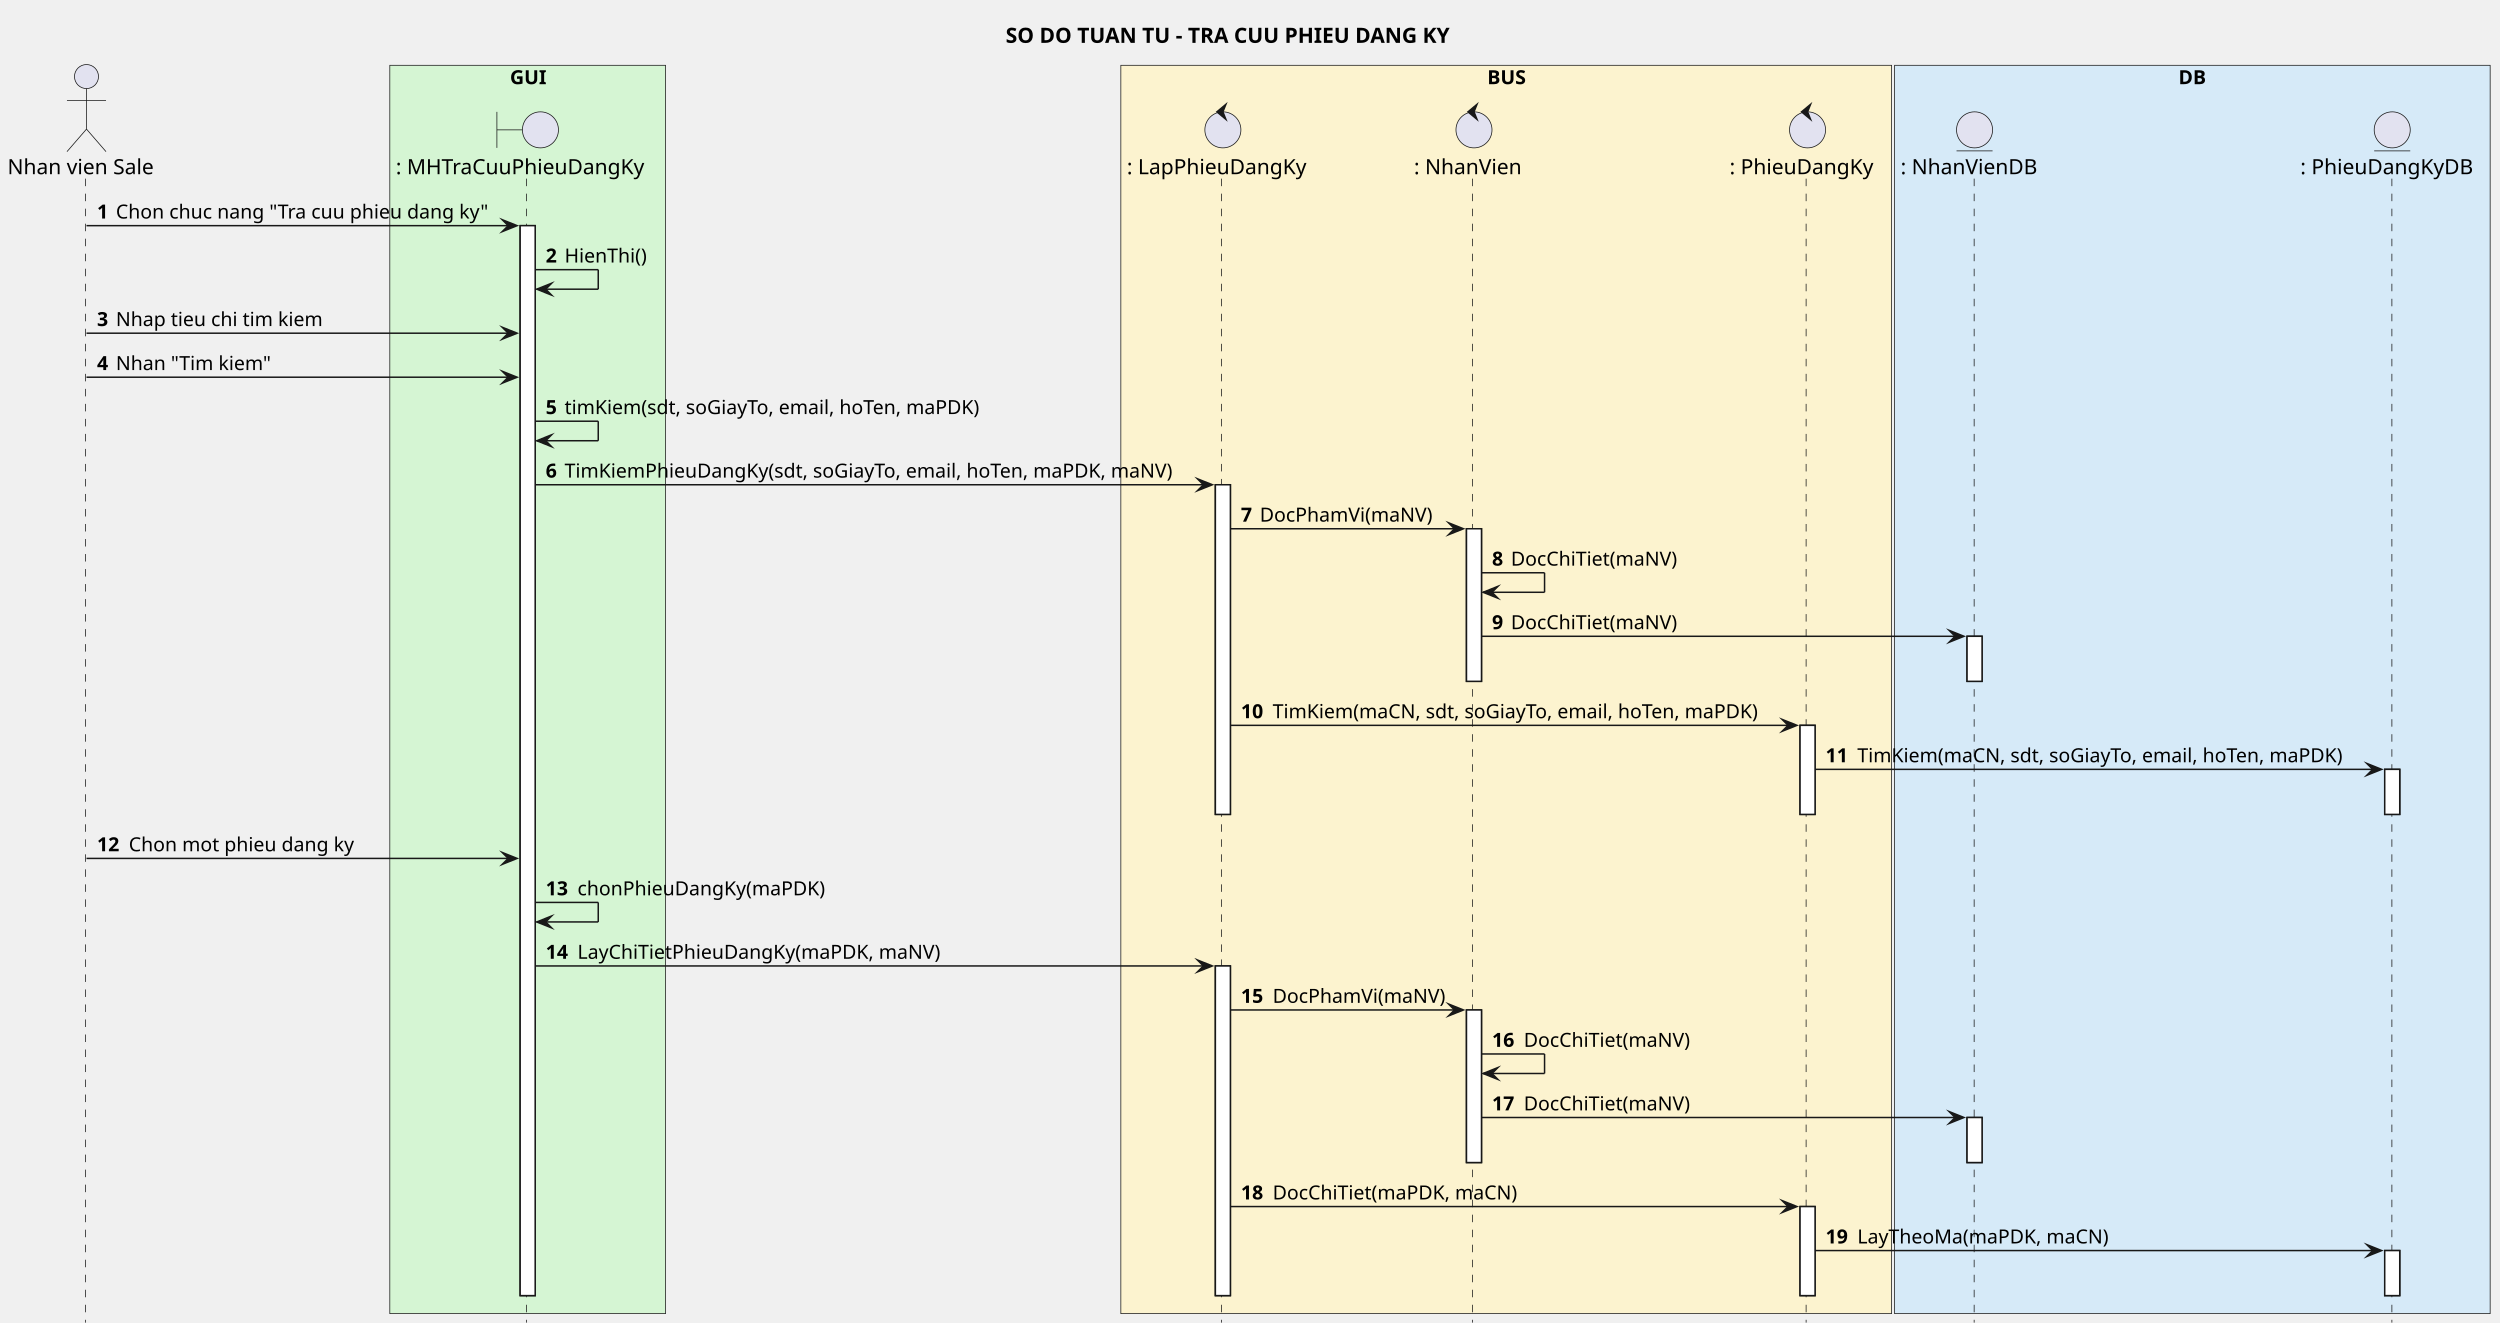
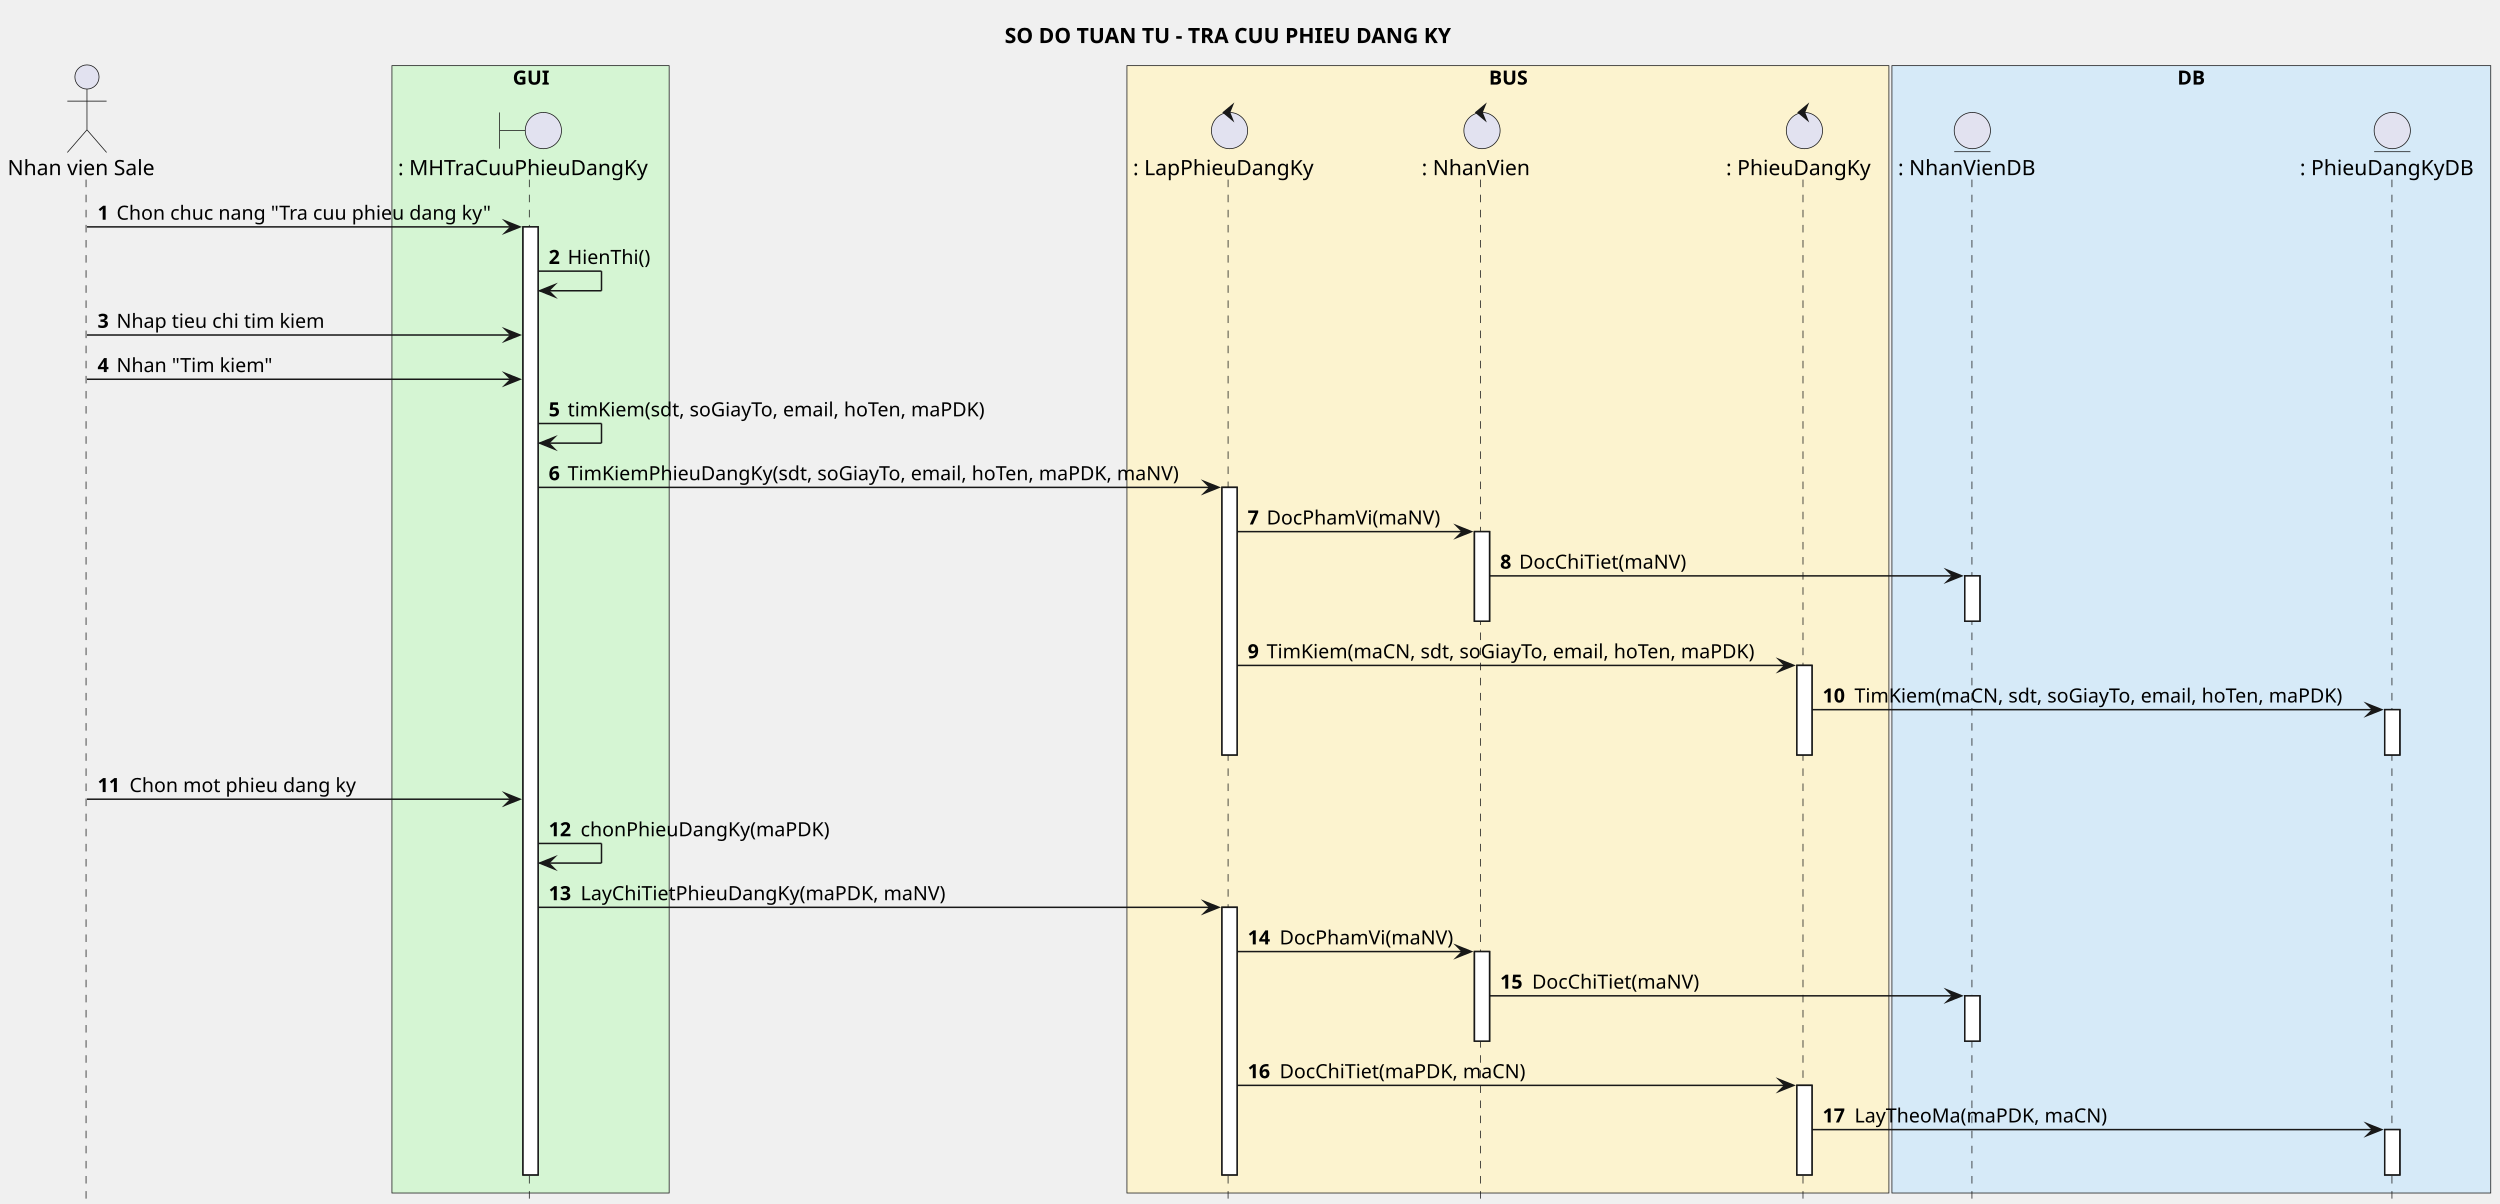
- <svg xmlns="http://www.w3.org/2000/svg" contentStyleType="text/css" data-diagram-type="SEQUENCE" height="881px" preserveAspectRatio="none" style="width:1665px;height:881px;background:#FFFFFF;" version="1.1" viewBox="0 0 1665 881" width="1665px" zoomAndPan="magnify">
+ <svg xmlns="http://www.w3.org/2000/svg" contentStyleType="text/css" data-diagram-type="SEQUENCE" height="797px" preserveAspectRatio="none" style="width:1656px;height:797px;background:#FFFFFF;" version="1.1" viewBox="0 0 1656 797" width="1656px" zoomAndPan="magnify">
  <defs />
  <g>
    <g class="title" data-source-line="1">
-       <text fill="#000000" font-family="sans-serif" font-size="14" font-weight="700" lengthAdjust="spacing" textLength="318.869" x="669.788" y="28.535">SO DO TUAN TU - TRA CUU PHIEU DANG KY</text>
-     </g>
-     <rect fill="#D5F5D3" height="831.389" style="stroke:#181818;stroke-width:0.5;" width="183.634" x="259.615" y="43.488" />
+       <text fill="#000000" font-family="sans-serif" font-size="14" font-weight="700" lengthAdjust="spacing" textLength="318.869" x="665.5" y="28.535">SO DO TUAN TU - TRA CUU PHIEU DANG KY</text>
+     </g>
+     <rect fill="#D5F5D3" height="746.768" style="stroke:#181818;stroke-width:0.5;" width="183.634" x="259.615" y="43.488" />
    <text fill="#000000" font-family="sans-serif" font-size="13" font-weight="700" lengthAdjust="spacing" textLength="23.575" x="339.644" y="56.057">GUI</text>
-     <rect fill="#FCF3CF" height="831.389" style="stroke:#181818;stroke-width:0.5;" width="513.304" x="746.482" y="43.488" />
-     <text fill="#000000" font-family="sans-serif" font-size="13" font-weight="700" lengthAdjust="spacing" textLength="25.188" x="990.54" y="56.057">BUS</text>
-     <rect fill="#D6EAF8" height="831.389" style="stroke:#181818;stroke-width:0.5;" width="396.659" x="1261.786" y="43.488" />
-     <text fill="#000000" font-family="sans-serif" font-size="13" font-weight="700" lengthAdjust="spacing" textLength="18.497" x="1450.867" y="56.057">DB</text>
-     <g>
-       <rect fill="#FFFFFF" height="712.59" style="stroke:#181818;stroke-width:1;" width="10" x="346.432" y="150.287" />
-     </g>
-     <g>
-       <rect fill="#FFFFFF" height="219.553" style="stroke:#181818;stroke-width:1;" width="10" x="809.441" y="322.84" />
-     </g>
-     <g>
-       <rect fill="#FFFFFF" height="219.553" style="stroke:#181818;stroke-width:1;" width="10" x="809.441" y="643.324" />
-     </g>
-     <g>
-       <rect fill="#FFFFFF" height="101.621" style="stroke:#181818;stroke-width:1;" width="10" x="976.675" y="352.15" />
-     </g>
-     <g>
-       <rect fill="#FFFFFF" height="101.621" style="stroke:#181818;stroke-width:1;" width="10" x="976.675" y="672.635" />
-     </g>
-     <g>
-       <rect fill="#FFFFFF" height="59.31" style="stroke:#181818;stroke-width:1;" width="10" x="1198.831" y="483.082" />
-     </g>
-     <g>
-       <rect fill="#FFFFFF" height="59.31" style="stroke:#181818;stroke-width:1;" width="10" x="1198.831" y="803.566" />
-     </g>
-     <g>
-       <rect fill="#FFFFFF" height="30" style="stroke:#181818;stroke-width:1;" width="10" x="1310.055" y="423.772" />
-     </g>
-     <g>
-       <rect fill="#FFFFFF" height="30" style="stroke:#181818;stroke-width:1;" width="10" x="1310.055" y="744.256" />
-     </g>
-     <g>
-       <rect fill="#FFFFFF" height="30" style="stroke:#181818;stroke-width:1;" width="10" x="1588.22" y="512.393" />
-     </g>
-     <g>
-       <rect fill="#FFFFFF" height="30" style="stroke:#181818;stroke-width:1;" width="10" x="1588.22" y="832.877" />
+     <rect fill="#FCF3CF" height="746.768" style="stroke:#181818;stroke-width:0.5;" width="504.728" x="746.482" y="43.488" />
+     <text fill="#000000" font-family="sans-serif" font-size="13" font-weight="700" lengthAdjust="spacing" textLength="25.188" x="986.252" y="56.057">BUS</text>
+     <rect fill="#D6EAF8" height="746.768" style="stroke:#181818;stroke-width:0.5;" width="396.659" x="1253.21" y="43.488" />
+     <text fill="#000000" font-family="sans-serif" font-size="13" font-weight="700" lengthAdjust="spacing" textLength="18.497" x="1442.291" y="56.057">DB</text>
+     <g>
+       <rect fill="#FFFFFF" height="627.969" style="stroke:#181818;stroke-width:1;" width="10" x="346.432" y="150.287" />
+     </g>
+     <g>
+       <rect fill="#FFFFFF" height="177.242" style="stroke:#181818;stroke-width:1;" width="10" x="809.441" y="322.84" />
+     </g>
+     <g>
+       <rect fill="#FFFFFF" height="177.242" style="stroke:#181818;stroke-width:1;" width="10" x="809.441" y="601.014" />
+     </g>
+     <g>
+       <rect fill="#FFFFFF" height="59.31" style="stroke:#181818;stroke-width:1;" width="10" x="976.675" y="352.15" />
+     </g>
+     <g>
+       <rect fill="#FFFFFF" height="59.31" style="stroke:#181818;stroke-width:1;" width="10" x="976.675" y="630.324" />
+     </g>
+     <g>
+       <rect fill="#FFFFFF" height="59.31" style="stroke:#181818;stroke-width:1;" width="10" x="1190.255" y="440.772" />
+     </g>
+     <g>
+       <rect fill="#FFFFFF" height="59.31" style="stroke:#181818;stroke-width:1;" width="10" x="1190.255" y="718.945" />
+     </g>
+     <g>
+       <rect fill="#FFFFFF" height="30" style="stroke:#181818;stroke-width:1;" width="10" x="1301.479" y="381.461" />
+     </g>
+     <g>
+       <rect fill="#FFFFFF" height="30" style="stroke:#181818;stroke-width:1;" width="10" x="1301.479" y="659.635" />
+     </g>
+     <g>
+       <rect fill="#FFFFFF" height="30" style="stroke:#181818;stroke-width:1;" width="10" x="1579.644" y="470.082" />
+     </g>
+     <g>
+       <rect fill="#FFFFFF" height="30" style="stroke:#181818;stroke-width:1;" width="10" x="1579.644" y="748.256" />
    </g>
    <g class="participant-lifeline" data-entity-uid="part1" data-qualified-name="Sale" data-source-line="7" id="part1-lifeline">
      <g>
-         <rect fill="#000000" fill-opacity="0" height="761.9" width="8" x="53.605" y="118.977" />
-         <line style="stroke:#181818;stroke-width:0.5;stroke-dasharray:5,5;" x1="57" x2="57" y1="118.977" y2="880.877" />
+         <rect fill="#000000" fill-opacity="0" height="677.279" width="8" x="53.605" y="118.977" />
+         <line style="stroke:#181818;stroke-width:0.5;stroke-dasharray:5,5;" x1="57" x2="57" y1="118.977" y2="796.256" />
      </g>
    </g>
    <g class="participant-lifeline" data-entity-uid="part2" data-qualified-name="MH" data-source-line="10" id="part2-lifeline">
      <g>
-         <rect fill="#000000" fill-opacity="0" height="761.9" width="8" x="347.432" y="118.977" />
-         <line style="stroke:#181818;stroke-width:0.5;stroke-dasharray:5,5;" x1="350.615" x2="350.615" y1="118.977" y2="880.877" />
+         <rect fill="#000000" fill-opacity="0" height="677.279" width="8" x="347.432" y="118.977" />
+         <line style="stroke:#181818;stroke-width:0.5;stroke-dasharray:5,5;" x1="350.615" x2="350.615" y1="118.977" y2="796.256" />
      </g>
    </g>
    <g class="participant-lifeline" data-entity-uid="part3" data-qualified-name="UC" data-source-line="13" id="part3-lifeline">
      <g>
-         <rect fill="#000000" fill-opacity="0" height="761.9" width="8" x="810.441" y="118.977" />
-         <line style="stroke:#181818;stroke-width:0.5;stroke-dasharray:5,5;" x1="813.482" x2="813.482" y1="118.977" y2="880.877" />
+         <rect fill="#000000" fill-opacity="0" height="677.279" width="8" x="810.441" y="118.977" />
+         <line style="stroke:#181818;stroke-width:0.5;stroke-dasharray:5,5;" x1="813.482" x2="813.482" y1="118.977" y2="796.256" />
      </g>
    </g>
    <g class="participant-lifeline" data-entity-uid="part4" data-qualified-name="NV" data-source-line="14" id="part4-lifeline">
      <g>
-         <rect fill="#000000" fill-opacity="0" height="761.9" width="8" x="977.675" y="118.977" />
-         <line style="stroke:#181818;stroke-width:0.5;stroke-dasharray:5,5;" x1="980.676" x2="980.676" y1="118.977" y2="880.877" />
+         <rect fill="#000000" fill-opacity="0" height="677.279" width="8" x="977.675" y="118.977" />
+         <line style="stroke:#181818;stroke-width:0.5;stroke-dasharray:5,5;" x1="980.676" x2="980.676" y1="118.977" y2="796.256" />
      </g>
    </g>
    <g class="participant-lifeline" data-entity-uid="part5" data-qualified-name="PDK" data-source-line="15" id="part5-lifeline">
      <g>
-         <rect fill="#000000" fill-opacity="0" height="761.9" width="8" x="1199.831" y="118.977" />
-         <line style="stroke:#181818;stroke-width:0.5;stroke-dasharray:5,5;" x1="1202.875" x2="1202.875" y1="118.977" y2="880.877" />
+         <rect fill="#000000" fill-opacity="0" height="677.279" width="8" x="1191.255" y="118.977" />
+         <line style="stroke:#181818;stroke-width:0.5;stroke-dasharray:5,5;" x1="1194.299" x2="1194.299" y1="118.977" y2="796.256" />
      </g>
    </g>
    <g class="participant-lifeline" data-entity-uid="part6" data-qualified-name="NVDB" data-source-line="18" id="part6-lifeline">
      <g>
-         <rect fill="#000000" fill-opacity="0" height="761.9" width="8" x="1311.055" y="118.977" />
-         <line style="stroke:#181818;stroke-width:0.5;stroke-dasharray:5,5;" x1="1314.786" x2="1314.786" y1="118.977" y2="880.877" />
+         <rect fill="#000000" fill-opacity="0" height="677.279" width="8" x="1302.479" y="118.977" />
+         <line style="stroke:#181818;stroke-width:0.5;stroke-dasharray:5,5;" x1="1306.21" x2="1306.21" y1="118.977" y2="796.256" />
      </g>
    </g>
    <g class="participant-lifeline" data-entity-uid="part7" data-qualified-name="PDKDB" data-source-line="19" id="part7-lifeline">
      <g>
-         <rect fill="#000000" fill-opacity="0" height="761.9" width="8" x="1589.22" y="118.977" />
-         <line style="stroke:#181818;stroke-width:0.5;stroke-dasharray:5,5;" x1="1592.995" x2="1592.995" y1="118.977" y2="880.877" />
+         <rect fill="#000000" fill-opacity="0" height="677.279" width="8" x="1580.644" y="118.977" />
+         <line style="stroke:#181818;stroke-width:0.5;stroke-dasharray:5,5;" x1="1584.419" x2="1584.419" y1="118.977" y2="796.256" />
      </g>
    </g>
    <g class="participant participant-head" data-entity-uid="part1" data-qualified-name="Sale" data-source-line="7" id="part1-head">
      <text fill="#000000" font-family="sans-serif" font-size="14" lengthAdjust="spacing" textLength="99.21" x="5" y="116.023">Nhan vien Sale</text>
      <ellipse cx="57.605" cy="50.988" fill="#E2E2F0" rx="8" ry="8" style="stroke:#181818;stroke-width:0.5;" />
      <path d="M57.605,58.988 L57.605,85.988 M44.605,66.988 L70.605,66.988 M57.605,85.988 L44.605,100.988 M57.605,85.988 L70.605,100.988" fill="none" style="stroke:#181818;stroke-width:0.5;" />
    </g>
    <g class="participant participant-head" data-entity-uid="part2" data-qualified-name="MH" data-source-line="10" id="part2-head">
      <text fill="#000000" font-family="sans-serif" font-size="14" lengthAdjust="spacing" textLength="169.634" x="263.615" y="116.023">: MHTraCuuPhieuDangKy</text>
      <path d="M330.932,74.488 L330.932,98.488 M330.932,86.488 L347.932,86.488" fill="none" style="stroke:#181818;stroke-width:0.5;" />
      <ellipse cx="359.932" cy="86.488" fill="#E2E2F0" rx="12" ry="12" style="stroke:#181818;stroke-width:0.5;" />
    </g>
    <g class="participant participant-head" data-entity-uid="part3" data-qualified-name="UC" data-source-line="13" id="part3-head">
      <text fill="#000000" font-family="sans-serif" font-size="14" lengthAdjust="spacing" textLength="121.919" x="750.482" y="116.023">: LapPhieuDangKy</text>
      <ellipse cx="814.441" cy="86.488" fill="#E2E2F0" rx="12" ry="12" style="stroke:#181818;stroke-width:0.5;" />
      <polygon fill="#181818" points="810.441,74.488,816.441,69.488,814.441,74.488,816.441,79.488,810.441,74.488" style="stroke:#181818;stroke-width:1;stroke-linejoin:miter;stroke-miterlimit:10;" />
    </g>
    <g class="participant participant-head" data-entity-uid="part4" data-qualified-name="NV" data-source-line="14" id="part4-head">
      <text fill="#000000" font-family="sans-serif" font-size="14" lengthAdjust="spacing" textLength="73.999" x="941.676" y="116.023">: NhanVien</text>
      <ellipse cx="981.675" cy="86.488" fill="#E2E2F0" rx="12" ry="12" style="stroke:#181818;stroke-width:0.5;" />
      <polygon fill="#181818" points="977.675,74.488,983.675,69.488,981.675,74.488,983.675,79.488,977.675,74.488" style="stroke:#181818;stroke-width:1;stroke-linejoin:miter;stroke-miterlimit:10;" />
    </g>
    <g class="participant participant-head" data-entity-uid="part5" data-qualified-name="PDK" data-source-line="15" id="part5-head">
-       <text fill="#000000" font-family="sans-serif" font-size="14" lengthAdjust="spacing" textLength="97.911" x="1151.875" y="116.023">: PhieuDangKy</text>
-       <ellipse cx="1203.831" cy="86.488" fill="#E2E2F0" rx="12" ry="12" style="stroke:#181818;stroke-width:0.5;" />
-       <polygon fill="#181818" points="1199.831,74.488,1205.831,69.488,1203.831,74.488,1205.831,79.488,1199.831,74.488" style="stroke:#181818;stroke-width:1;stroke-linejoin:miter;stroke-miterlimit:10;" />
+       <text fill="#000000" font-family="sans-serif" font-size="14" lengthAdjust="spacing" textLength="97.911" x="1143.299" y="116.023">: PhieuDangKy</text>
+       <ellipse cx="1195.255" cy="86.488" fill="#E2E2F0" rx="12" ry="12" style="stroke:#181818;stroke-width:0.5;" />
+       <polygon fill="#181818" points="1191.255,74.488,1197.255,69.488,1195.255,74.488,1197.255,79.488,1191.255,74.488" style="stroke:#181818;stroke-width:1;stroke-linejoin:miter;stroke-miterlimit:10;" />
    </g>
    <g class="participant participant-head" data-entity-uid="part6" data-qualified-name="NVDB" data-source-line="18" id="part6-head">
-       <text fill="#000000" font-family="sans-serif" font-size="14" lengthAdjust="spacing" textLength="92.538" x="1265.786" y="116.023">: NhanVienDB</text>
-       <ellipse cx="1315.055" cy="86.488" fill="#E2E2F0" rx="12" ry="12" style="stroke:#181818;stroke-width:0.5;" />
-       <line style="stroke:#181818;stroke-width:0.5;" x1="1303.055" x2="1327.055" y1="100.488" y2="100.488" />
+       <text fill="#000000" font-family="sans-serif" font-size="14" lengthAdjust="spacing" textLength="92.538" x="1257.21" y="116.023">: NhanVienDB</text>
+       <ellipse cx="1306.479" cy="86.488" fill="#E2E2F0" rx="12" ry="12" style="stroke:#181818;stroke-width:0.5;" />
+       <line style="stroke:#181818;stroke-width:0.5;" x1="1294.479" x2="1318.479" y1="100.488" y2="100.488" />
    </g>
    <g class="participant participant-head" data-entity-uid="part7" data-qualified-name="PDKDB" data-source-line="19" id="part7-head">
-       <text fill="#000000" font-family="sans-serif" font-size="14" lengthAdjust="spacing" textLength="116.45" x="1531.995" y="116.023">: PhieuDangKyDB</text>
-       <ellipse cx="1593.22" cy="86.488" fill="#E2E2F0" rx="12" ry="12" style="stroke:#181818;stroke-width:0.5;" />
-       <line style="stroke:#181818;stroke-width:0.5;" x1="1581.22" x2="1605.22" y1="100.488" y2="100.488" />
-     </g>
-     <g>
-       <rect fill="#FFFFFF" height="712.59" style="stroke:#181818;stroke-width:1;" width="10" x="346.432" y="150.287" />
-     </g>
-     <g>
-       <rect fill="#FFFFFF" height="219.553" style="stroke:#181818;stroke-width:1;" width="10" x="809.441" y="322.84" />
-     </g>
-     <g>
-       <rect fill="#FFFFFF" height="219.553" style="stroke:#181818;stroke-width:1;" width="10" x="809.441" y="643.324" />
-     </g>
-     <g>
-       <rect fill="#FFFFFF" height="101.621" style="stroke:#181818;stroke-width:1;" width="10" x="976.675" y="352.15" />
-     </g>
-     <g>
-       <rect fill="#FFFFFF" height="101.621" style="stroke:#181818;stroke-width:1;" width="10" x="976.675" y="672.635" />
-     </g>
-     <g>
-       <rect fill="#FFFFFF" height="59.31" style="stroke:#181818;stroke-width:1;" width="10" x="1198.831" y="483.082" />
-     </g>
-     <g>
-       <rect fill="#FFFFFF" height="59.31" style="stroke:#181818;stroke-width:1;" width="10" x="1198.831" y="803.566" />
-     </g>
-     <g>
-       <rect fill="#FFFFFF" height="30" style="stroke:#181818;stroke-width:1;" width="10" x="1310.055" y="423.772" />
-     </g>
-     <g>
-       <rect fill="#FFFFFF" height="30" style="stroke:#181818;stroke-width:1;" width="10" x="1310.055" y="744.256" />
-     </g>
-     <g>
-       <rect fill="#FFFFFF" height="30" style="stroke:#181818;stroke-width:1;" width="10" x="1588.22" y="512.393" />
-     </g>
-     <g>
-       <rect fill="#FFFFFF" height="30" style="stroke:#181818;stroke-width:1;" width="10" x="1588.22" y="832.877" />
+       <text fill="#000000" font-family="sans-serif" font-size="14" lengthAdjust="spacing" textLength="116.45" x="1523.419" y="116.023">: PhieuDangKyDB</text>
+       <ellipse cx="1584.644" cy="86.488" fill="#E2E2F0" rx="12" ry="12" style="stroke:#181818;stroke-width:0.5;" />
+       <line style="stroke:#181818;stroke-width:0.5;" x1="1572.644" x2="1596.644" y1="100.488" y2="100.488" />
+     </g>
+     <g>
+       <rect fill="#FFFFFF" height="627.969" style="stroke:#181818;stroke-width:1;" width="10" x="346.432" y="150.287" />
+     </g>
+     <g>
+       <rect fill="#FFFFFF" height="177.242" style="stroke:#181818;stroke-width:1;" width="10" x="809.441" y="322.84" />
+     </g>
+     <g>
+       <rect fill="#FFFFFF" height="177.242" style="stroke:#181818;stroke-width:1;" width="10" x="809.441" y="601.014" />
+     </g>
+     <g>
+       <rect fill="#FFFFFF" height="59.31" style="stroke:#181818;stroke-width:1;" width="10" x="976.675" y="352.15" />
+     </g>
+     <g>
+       <rect fill="#FFFFFF" height="59.31" style="stroke:#181818;stroke-width:1;" width="10" x="976.675" y="630.324" />
+     </g>
+     <g>
+       <rect fill="#FFFFFF" height="59.31" style="stroke:#181818;stroke-width:1;" width="10" x="1190.255" y="440.772" />
+     </g>
+     <g>
+       <rect fill="#FFFFFF" height="59.31" style="stroke:#181818;stroke-width:1;" width="10" x="1190.255" y="718.945" />
+     </g>
+     <g>
+       <rect fill="#FFFFFF" height="30" style="stroke:#181818;stroke-width:1;" width="10" x="1301.479" y="381.461" />
+     </g>
+     <g>
+       <rect fill="#FFFFFF" height="30" style="stroke:#181818;stroke-width:1;" width="10" x="1301.479" y="659.635" />
+     </g>
+     <g>
+       <rect fill="#FFFFFF" height="30" style="stroke:#181818;stroke-width:1;" width="10" x="1579.644" y="470.082" />
+     </g>
+     <g>
+       <rect fill="#FFFFFF" height="30" style="stroke:#181818;stroke-width:1;" width="10" x="1579.644" y="748.256" />
    </g>
    <g class="message" data-entity-1="part1" data-entity-2="part2" data-source-line="22" id="msg1">
      <polygon fill="#181818" points="334.432,146.287,344.432,150.287,334.432,154.287,338.432,150.287" style="stroke:#181818;stroke-width:1;stroke-linejoin:miter;stroke-miterlimit:10;" />
      <line style="stroke:#181818;stroke-width:1;" x1="57.605" x2="340.432" y1="150.287" y2="150.287" />
      <text fill="#000000" font-family="sans-serif" font-size="13" font-weight="700" lengthAdjust="spacing" textLength="8.576" x="64.605" y="145.545">1</text>
      <text fill="#000000" font-family="sans-serif" font-size="13" lengthAdjust="spacing" textLength="257.252" x="77.181" y="145.545">Chon chuc nang "Tra cuu phieu dang ky"</text>
    </g>
    <g class="message" data-entity-1="part2" data-entity-2="part2" data-source-line="24" id="msg2">
      <line style="stroke:#181818;stroke-width:1;" x1="356.432" x2="398.432" y1="179.598" y2="179.598" />
      <line style="stroke:#181818;stroke-width:1;" x1="398.432" x2="398.432" y1="179.598" y2="192.598" />
      <line style="stroke:#181818;stroke-width:1;" x1="357.432" x2="398.432" y1="192.598" y2="192.598" />
      <polygon fill="#181818" points="367.432,188.598,357.432,192.598,367.432,196.598,363.432,192.598" style="stroke:#181818;stroke-width:1;stroke-linejoin:miter;stroke-miterlimit:10;" />
      <text fill="#000000" font-family="sans-serif" font-size="13" font-weight="700" lengthAdjust="spacing" textLength="8.576" x="363.432" y="174.856">2</text>
      <text fill="#000000" font-family="sans-serif" font-size="13" lengthAdjust="spacing" textLength="57.123" x="376.008" y="174.856">HienThi()</text>
    </g>
    <g class="message" data-entity-1="part1" data-entity-2="part2" data-source-line="26" id="msg3">
      <polygon fill="#181818" points="334.432,217.908,344.432,221.908,334.432,225.908,338.432,221.908" style="stroke:#181818;stroke-width:1;stroke-linejoin:miter;stroke-miterlimit:10;" />
      <line style="stroke:#181818;stroke-width:1;" x1="57.605" x2="340.432" y1="221.908" y2="221.908" />
      <text fill="#000000" font-family="sans-serif" font-size="13" font-weight="700" lengthAdjust="spacing" textLength="8.576" x="64.605" y="217.166">3</text>
      <text fill="#000000" font-family="sans-serif" font-size="13" lengthAdjust="spacing" textLength="143.394" x="77.181" y="217.166">Nhap tieu chi tim kiem</text>
    </g>
    <g class="message" data-entity-1="part1" data-entity-2="part2" data-source-line="27" id="msg4">
      <polygon fill="#181818" points="334.432,247.219,344.432,251.219,334.432,255.219,338.432,251.219" style="stroke:#181818;stroke-width:1;stroke-linejoin:miter;stroke-miterlimit:10;" />
      <line style="stroke:#181818;stroke-width:1;" x1="57.605" x2="340.432" y1="251.219" y2="251.219" />
      <text fill="#000000" font-family="sans-serif" font-size="13" font-weight="700" lengthAdjust="spacing" textLength="8.576" x="64.605" y="246.477">4</text>
      <text fill="#000000" font-family="sans-serif" font-size="13" lengthAdjust="spacing" textLength="105.707" x="77.181" y="246.477">Nhan "Tim kiem"</text>
    </g>
    <g class="message" data-entity-1="part2" data-entity-2="part2" data-source-line="28" id="msg5">
      <line style="stroke:#181818;stroke-width:1;" x1="356.432" x2="398.432" y1="280.529" y2="280.529" />
      <line style="stroke:#181818;stroke-width:1;" x1="398.432" x2="398.432" y1="280.529" y2="293.529" />
      <line style="stroke:#181818;stroke-width:1;" x1="357.432" x2="398.432" y1="293.529" y2="293.529" />
      <polygon fill="#181818" points="367.432,289.529,357.432,293.529,367.432,297.529,363.432,293.529" style="stroke:#181818;stroke-width:1;stroke-linejoin:miter;stroke-miterlimit:10;" />
      <text fill="#000000" font-family="sans-serif" font-size="13" font-weight="700" lengthAdjust="spacing" textLength="8.576" x="363.432" y="275.787">5</text>
      <text fill="#000000" font-family="sans-serif" font-size="13" lengthAdjust="spacing" textLength="289.739" x="376.008" y="275.787">timKiem(sdt, soGiayTo, email, hoTen, maPDK)</text>
    </g>
    <g class="message" data-entity-1="part2" data-entity-2="part3" data-source-line="29" id="msg6">
      <polygon fill="#181818" points="797.441,318.84,807.441,322.84,797.441,326.84,801.441,322.84" style="stroke:#181818;stroke-width:1;stroke-linejoin:miter;stroke-miterlimit:10;" />
      <line style="stroke:#181818;stroke-width:1;" x1="356.432" x2="803.441" y1="322.84" y2="322.84" />
      <text fill="#000000" font-family="sans-serif" font-size="13" font-weight="700" lengthAdjust="spacing" textLength="8.576" x="363.432" y="318.098">6</text>
      <text fill="#000000" font-family="sans-serif" font-size="13" lengthAdjust="spacing" textLength="421.434" x="376.008" y="318.098">TimKiemPhieuDangKy(sdt, soGiayTo, email, hoTen, maPDK, maNV)</text>
    </g>
    <g class="message" data-entity-1="part3" data-entity-2="part4" data-source-line="31" id="msg7">
      <polygon fill="#181818" points="964.675,348.15,974.675,352.15,964.675,356.15,968.675,352.15" style="stroke:#181818;stroke-width:1;stroke-linejoin:miter;stroke-miterlimit:10;" />
      <line style="stroke:#181818;stroke-width:1;" x1="819.441" x2="970.675" y1="352.15" y2="352.15" />
      <text fill="#000000" font-family="sans-serif" font-size="13" font-weight="700" lengthAdjust="spacing" textLength="8.576" x="826.441" y="347.408">7</text>
      <text fill="#000000" font-family="sans-serif" font-size="13" lengthAdjust="spacing" textLength="117.082" x="839.017" y="347.408">DocPhamVi(maNV)</text>
    </g>
-     <g class="message" data-entity-1="part4" data-entity-2="part4" data-source-line="33" id="msg8">
-       <line style="stroke:#181818;stroke-width:1;" x1="986.675" x2="1028.675" y1="381.461" y2="381.461" />
-       <line style="stroke:#181818;stroke-width:1;" x1="1028.675" x2="1028.675" y1="381.461" y2="394.461" />
-       <line style="stroke:#181818;stroke-width:1;" x1="987.675" x2="1028.675" y1="394.461" y2="394.461" />
-       <polygon fill="#181818" points="997.675,390.461,987.675,394.461,997.675,398.461,993.675,394.461" style="stroke:#181818;stroke-width:1;stroke-linejoin:miter;stroke-miterlimit:10;" />
+     <g class="message" data-entity-1="part4" data-entity-2="part6" data-source-line="33" id="msg8">
+       <polygon fill="#181818" points="1289.479,377.461,1299.479,381.461,1289.479,385.461,1293.479,381.461" style="stroke:#181818;stroke-width:1;stroke-linejoin:miter;stroke-miterlimit:10;" />
+       <line style="stroke:#181818;stroke-width:1;" x1="986.675" x2="1295.479" y1="381.461" y2="381.461" />
      <text fill="#000000" font-family="sans-serif" font-size="13" font-weight="700" lengthAdjust="spacing" textLength="8.576" x="993.675" y="376.719">8</text>
      <text fill="#000000" font-family="sans-serif" font-size="13" lengthAdjust="spacing" textLength="115.159" x="1006.251" y="376.719">DocChiTiet(maNV)</text>
    </g>
-     <g class="message" data-entity-1="part4" data-entity-2="part6" data-source-line="34" id="msg9">
-       <polygon fill="#181818" points="1298.055,419.772,1308.055,423.772,1298.055,427.772,1302.055,423.772" style="stroke:#181818;stroke-width:1;stroke-linejoin:miter;stroke-miterlimit:10;" />
-       <line style="stroke:#181818;stroke-width:1;" x1="986.675" x2="1304.055" y1="423.772" y2="423.772" />
-       <text fill="#000000" font-family="sans-serif" font-size="13" font-weight="700" lengthAdjust="spacing" textLength="8.576" x="993.675" y="419.029">9</text>
-       <text fill="#000000" font-family="sans-serif" font-size="13" lengthAdjust="spacing" textLength="115.159" x="1006.251" y="419.029">DocChiTiet(maNV)</text>
-     </g>
-     <g class="message" data-entity-1="part3" data-entity-2="part5" data-source-line="38" id="msg10">
-       <polygon fill="#181818" points="1186.831,479.082,1196.831,483.082,1186.831,487.082,1190.831,483.082" style="stroke:#181818;stroke-width:1;stroke-linejoin:miter;stroke-miterlimit:10;" />
-       <line style="stroke:#181818;stroke-width:1;" x1="819.441" x2="1192.831" y1="483.082" y2="483.082" />
-       <text fill="#000000" font-family="sans-serif" font-size="13" font-weight="700" lengthAdjust="spacing" textLength="17.151" x="826.441" y="478.34">10</text>
-       <text fill="#000000" font-family="sans-serif" font-size="13" lengthAdjust="spacing" textLength="339.238" x="847.593" y="478.34">TimKiem(maCN, sdt, soGiayTo, email, hoTen, maPDK)</text>
-     </g>
-     <g class="message" data-entity-1="part5" data-entity-2="part7" data-source-line="40" id="msg11">
-       <polygon fill="#181818" points="1576.22,508.393,1586.22,512.393,1576.22,516.393,1580.22,512.393" style="stroke:#181818;stroke-width:1;stroke-linejoin:miter;stroke-miterlimit:10;" />
-       <line style="stroke:#181818;stroke-width:1;" x1="1208.831" x2="1582.22" y1="512.393" y2="512.393" />
-       <text fill="#000000" font-family="sans-serif" font-size="13" font-weight="700" lengthAdjust="spacing" textLength="17.151" x="1215.831" y="507.65">11</text>
-       <text fill="#000000" font-family="sans-serif" font-size="13" lengthAdjust="spacing" textLength="339.238" x="1236.982" y="507.65">TimKiem(maCN, sdt, soGiayTo, email, hoTen, maPDK)</text>
-     </g>
-     <g class="message" data-entity-1="part1" data-entity-2="part2" data-source-line="46" id="msg12">
-       <polygon fill="#181818" points="334.432,567.703,344.432,571.703,334.432,575.703,338.432,571.703" style="stroke:#181818;stroke-width:1;stroke-linejoin:miter;stroke-miterlimit:10;" />
-       <line style="stroke:#181818;stroke-width:1;" x1="57.605" x2="340.432" y1="571.703" y2="571.703" />
-       <text fill="#000000" font-family="sans-serif" font-size="13" font-weight="700" lengthAdjust="spacing" textLength="17.151" x="64.605" y="566.961">12</text>
-       <text fill="#000000" font-family="sans-serif" font-size="13" lengthAdjust="spacing" textLength="155.797" x="85.756" y="566.961">Chon mot phieu dang ky</text>
-     </g>
-     <g class="message" data-entity-1="part2" data-entity-2="part2" data-source-line="47" id="msg13">
-       <line style="stroke:#181818;stroke-width:1;" x1="356.432" x2="398.432" y1="601.014" y2="601.014" />
-       <line style="stroke:#181818;stroke-width:1;" x1="398.432" x2="398.432" y1="601.014" y2="614.014" />
-       <line style="stroke:#181818;stroke-width:1;" x1="357.432" x2="398.432" y1="614.014" y2="614.014" />
-       <polygon fill="#181818" points="367.432,610.014,357.432,614.014,367.432,618.014,363.432,614.014" style="stroke:#181818;stroke-width:1;stroke-linejoin:miter;stroke-miterlimit:10;" />
+     <g class="message" data-entity-1="part3" data-entity-2="part5" data-source-line="37" id="msg9">
+       <polygon fill="#181818" points="1178.255,436.772,1188.255,440.772,1178.255,444.772,1182.255,440.772" style="stroke:#181818;stroke-width:1;stroke-linejoin:miter;stroke-miterlimit:10;" />
+       <line style="stroke:#181818;stroke-width:1;" x1="819.441" x2="1184.255" y1="440.772" y2="440.772" />
+       <text fill="#000000" font-family="sans-serif" font-size="13" font-weight="700" lengthAdjust="spacing" textLength="8.576" x="826.441" y="436.029">9</text>
+       <text fill="#000000" font-family="sans-serif" font-size="13" lengthAdjust="spacing" textLength="339.238" x="839.017" y="436.029">TimKiem(maCN, sdt, soGiayTo, email, hoTen, maPDK)</text>
+     </g>
+     <g class="message" data-entity-1="part5" data-entity-2="part7" data-source-line="39" id="msg10">
+       <polygon fill="#181818" points="1567.644,466.082,1577.644,470.082,1567.644,474.082,1571.644,470.082" style="stroke:#181818;stroke-width:1;stroke-linejoin:miter;stroke-miterlimit:10;" />
+       <line style="stroke:#181818;stroke-width:1;" x1="1200.255" x2="1573.644" y1="470.082" y2="470.082" />
+       <text fill="#000000" font-family="sans-serif" font-size="13" font-weight="700" lengthAdjust="spacing" textLength="17.151" x="1207.255" y="465.34">10</text>
+       <text fill="#000000" font-family="sans-serif" font-size="13" lengthAdjust="spacing" textLength="339.238" x="1228.406" y="465.34">TimKiem(maCN, sdt, soGiayTo, email, hoTen, maPDK)</text>
+     </g>
+     <g class="message" data-entity-1="part1" data-entity-2="part2" data-source-line="45" id="msg11">
+       <polygon fill="#181818" points="334.432,525.393,344.432,529.393,334.432,533.393,338.432,529.393" style="stroke:#181818;stroke-width:1;stroke-linejoin:miter;stroke-miterlimit:10;" />
+       <line style="stroke:#181818;stroke-width:1;" x1="57.605" x2="340.432" y1="529.393" y2="529.393" />
+       <text fill="#000000" font-family="sans-serif" font-size="13" font-weight="700" lengthAdjust="spacing" textLength="17.151" x="64.605" y="524.65">11</text>
+       <text fill="#000000" font-family="sans-serif" font-size="13" lengthAdjust="spacing" textLength="155.797" x="85.756" y="524.65">Chon mot phieu dang ky</text>
+     </g>
+     <g class="message" data-entity-1="part2" data-entity-2="part2" data-source-line="46" id="msg12">
+       <line style="stroke:#181818;stroke-width:1;" x1="356.432" x2="398.432" y1="558.703" y2="558.703" />
+       <line style="stroke:#181818;stroke-width:1;" x1="398.432" x2="398.432" y1="558.703" y2="571.703" />
+       <line style="stroke:#181818;stroke-width:1;" x1="357.432" x2="398.432" y1="571.703" y2="571.703" />
+       <polygon fill="#181818" points="367.432,567.703,357.432,571.703,367.432,575.703,363.432,571.703" style="stroke:#181818;stroke-width:1;stroke-linejoin:miter;stroke-miterlimit:10;" />
+       <text fill="#000000" font-family="sans-serif" font-size="13" font-weight="700" lengthAdjust="spacing" textLength="17.151" x="363.432" y="553.961">12</text>
+       <text fill="#000000" font-family="sans-serif" font-size="13" lengthAdjust="spacing" textLength="166.651" x="384.584" y="553.961">chonPhieuDangKy(maPDK)</text>
+     </g>
+     <g class="message" data-entity-1="part2" data-entity-2="part3" data-source-line="47" id="msg13">
+       <polygon fill="#181818" points="797.441,597.014,807.441,601.014,797.441,605.014,801.441,601.014" style="stroke:#181818;stroke-width:1;stroke-linejoin:miter;stroke-miterlimit:10;" />
+       <line style="stroke:#181818;stroke-width:1;" x1="356.432" x2="803.441" y1="601.014" y2="601.014" />
      <text fill="#000000" font-family="sans-serif" font-size="13" font-weight="700" lengthAdjust="spacing" textLength="17.151" x="363.432" y="596.271">13</text>
-       <text fill="#000000" font-family="sans-serif" font-size="13" lengthAdjust="spacing" textLength="166.651" x="384.584" y="596.271">chonPhieuDangKy(maPDK)</text>
-     </g>
-     <g class="message" data-entity-1="part2" data-entity-2="part3" data-source-line="48" id="msg14">
-       <polygon fill="#181818" points="797.441,639.324,807.441,643.324,797.441,647.324,801.441,643.324" style="stroke:#181818;stroke-width:1;stroke-linejoin:miter;stroke-miterlimit:10;" />
-       <line style="stroke:#181818;stroke-width:1;" x1="356.432" x2="803.441" y1="643.324" y2="643.324" />
-       <text fill="#000000" font-family="sans-serif" font-size="13" font-weight="700" lengthAdjust="spacing" textLength="17.151" x="363.432" y="638.582">14</text>
-       <text fill="#000000" font-family="sans-serif" font-size="13" lengthAdjust="spacing" textLength="247.324" x="384.584" y="638.582">LayChiTietPhieuDangKy(maPDK, maNV)</text>
-     </g>
-     <g class="message" data-entity-1="part3" data-entity-2="part4" data-source-line="50" id="msg15">
-       <polygon fill="#181818" points="964.675,668.635,974.675,672.635,964.675,676.635,968.675,672.635" style="stroke:#181818;stroke-width:1;stroke-linejoin:miter;stroke-miterlimit:10;" />
-       <line style="stroke:#181818;stroke-width:1;" x1="819.441" x2="970.675" y1="672.635" y2="672.635" />
-       <text fill="#000000" font-family="sans-serif" font-size="13" font-weight="700" lengthAdjust="spacing" textLength="17.151" x="826.441" y="667.893">15</text>
-       <text fill="#000000" font-family="sans-serif" font-size="13" lengthAdjust="spacing" textLength="117.082" x="847.593" y="667.893">DocPhamVi(maNV)</text>
-     </g>
-     <g class="message" data-entity-1="part4" data-entity-2="part4" data-source-line="52" id="msg16">
-       <line style="stroke:#181818;stroke-width:1;" x1="986.675" x2="1028.675" y1="701.945" y2="701.945" />
-       <line style="stroke:#181818;stroke-width:1;" x1="1028.675" x2="1028.675" y1="701.945" y2="714.945" />
-       <line style="stroke:#181818;stroke-width:1;" x1="987.675" x2="1028.675" y1="714.945" y2="714.945" />
-       <polygon fill="#181818" points="997.675,710.945,987.675,714.945,997.675,718.945,993.675,714.945" style="stroke:#181818;stroke-width:1;stroke-linejoin:miter;stroke-miterlimit:10;" />
-       <text fill="#000000" font-family="sans-serif" font-size="13" font-weight="700" lengthAdjust="spacing" textLength="17.151" x="993.675" y="697.203">16</text>
-       <text fill="#000000" font-family="sans-serif" font-size="13" lengthAdjust="spacing" textLength="115.159" x="1014.827" y="697.203">DocChiTiet(maNV)</text>
-     </g>
-     <g class="message" data-entity-1="part4" data-entity-2="part6" data-source-line="53" id="msg17">
-       <polygon fill="#181818" points="1298.055,740.256,1308.055,744.256,1298.055,748.256,1302.055,744.256" style="stroke:#181818;stroke-width:1;stroke-linejoin:miter;stroke-miterlimit:10;" />
-       <line style="stroke:#181818;stroke-width:1;" x1="986.675" x2="1304.055" y1="744.256" y2="744.256" />
-       <text fill="#000000" font-family="sans-serif" font-size="13" font-weight="700" lengthAdjust="spacing" textLength="17.151" x="993.675" y="739.514">17</text>
-       <text fill="#000000" font-family="sans-serif" font-size="13" lengthAdjust="spacing" textLength="115.159" x="1014.827" y="739.514">DocChiTiet(maNV)</text>
-     </g>
-     <g class="message" data-entity-1="part3" data-entity-2="part5" data-source-line="57" id="msg18">
-       <polygon fill="#181818" points="1186.831,799.566,1196.831,803.566,1186.831,807.566,1190.831,803.566" style="stroke:#181818;stroke-width:1;stroke-linejoin:miter;stroke-miterlimit:10;" />
-       <line style="stroke:#181818;stroke-width:1;" x1="819.441" x2="1192.831" y1="803.566" y2="803.566" />
-       <text fill="#000000" font-family="sans-serif" font-size="13" font-weight="700" lengthAdjust="spacing" textLength="17.151" x="826.441" y="798.824">18</text>
-       <text fill="#000000" font-family="sans-serif" font-size="13" lengthAdjust="spacing" textLength="168.606" x="847.593" y="798.824">DocChiTiet(maPDK, maCN)</text>
-     </g>
-     <g class="message" data-entity-1="part5" data-entity-2="part7" data-source-line="59" id="msg19">
-       <polygon fill="#181818" points="1576.22,828.877,1586.22,832.877,1576.22,836.877,1580.22,832.877" style="stroke:#181818;stroke-width:1;stroke-linejoin:miter;stroke-miterlimit:10;" />
-       <line style="stroke:#181818;stroke-width:1;" x1="1208.831" x2="1582.22" y1="832.877" y2="832.877" />
-       <text fill="#000000" font-family="sans-serif" font-size="13" font-weight="700" lengthAdjust="spacing" textLength="17.151" x="1215.831" y="828.135">19</text>
-       <text fill="#000000" font-family="sans-serif" font-size="13" lengthAdjust="spacing" textLength="170.117" x="1236.982" y="828.135">LayTheoMa(maPDK, maCN)</text>
+       <text fill="#000000" font-family="sans-serif" font-size="13" lengthAdjust="spacing" textLength="247.324" x="384.584" y="596.271">LayChiTietPhieuDangKy(maPDK, maNV)</text>
+     </g>
+     <g class="message" data-entity-1="part3" data-entity-2="part4" data-source-line="49" id="msg14">
+       <polygon fill="#181818" points="964.675,626.324,974.675,630.324,964.675,634.324,968.675,630.324" style="stroke:#181818;stroke-width:1;stroke-linejoin:miter;stroke-miterlimit:10;" />
+       <line style="stroke:#181818;stroke-width:1;" x1="819.441" x2="970.675" y1="630.324" y2="630.324" />
+       <text fill="#000000" font-family="sans-serif" font-size="13" font-weight="700" lengthAdjust="spacing" textLength="17.151" x="826.441" y="625.582">14</text>
+       <text fill="#000000" font-family="sans-serif" font-size="13" lengthAdjust="spacing" textLength="117.082" x="847.593" y="625.582">DocPhamVi(maNV)</text>
+     </g>
+     <g class="message" data-entity-1="part4" data-entity-2="part6" data-source-line="51" id="msg15">
+       <polygon fill="#181818" points="1289.479,655.635,1299.479,659.635,1289.479,663.635,1293.479,659.635" style="stroke:#181818;stroke-width:1;stroke-linejoin:miter;stroke-miterlimit:10;" />
+       <line style="stroke:#181818;stroke-width:1;" x1="986.675" x2="1295.479" y1="659.635" y2="659.635" />
+       <text fill="#000000" font-family="sans-serif" font-size="13" font-weight="700" lengthAdjust="spacing" textLength="17.151" x="993.675" y="654.893">15</text>
+       <text fill="#000000" font-family="sans-serif" font-size="13" lengthAdjust="spacing" textLength="115.159" x="1014.827" y="654.893">DocChiTiet(maNV)</text>
+     </g>
+     <g class="message" data-entity-1="part3" data-entity-2="part5" data-source-line="55" id="msg16">
+       <polygon fill="#181818" points="1178.255,714.945,1188.255,718.945,1178.255,722.945,1182.255,718.945" style="stroke:#181818;stroke-width:1;stroke-linejoin:miter;stroke-miterlimit:10;" />
+       <line style="stroke:#181818;stroke-width:1;" x1="819.441" x2="1184.255" y1="718.945" y2="718.945" />
+       <text fill="#000000" font-family="sans-serif" font-size="13" font-weight="700" lengthAdjust="spacing" textLength="17.151" x="826.441" y="714.203">16</text>
+       <text fill="#000000" font-family="sans-serif" font-size="13" lengthAdjust="spacing" textLength="168.606" x="847.593" y="714.203">DocChiTiet(maPDK, maCN)</text>
+     </g>
+     <g class="message" data-entity-1="part5" data-entity-2="part7" data-source-line="57" id="msg17">
+       <polygon fill="#181818" points="1567.644,744.256,1577.644,748.256,1567.644,752.256,1571.644,748.256" style="stroke:#181818;stroke-width:1;stroke-linejoin:miter;stroke-miterlimit:10;" />
+       <line style="stroke:#181818;stroke-width:1;" x1="1200.255" x2="1573.644" y1="748.256" y2="748.256" />
+       <text fill="#000000" font-family="sans-serif" font-size="13" font-weight="700" lengthAdjust="spacing" textLength="17.151" x="1207.255" y="743.514">17</text>
+       <text fill="#000000" font-family="sans-serif" font-size="13" lengthAdjust="spacing" textLength="170.117" x="1228.406" y="743.514">LayTheoMa(maPDK, maCN)</text>
    </g>
  </g>
</svg>
